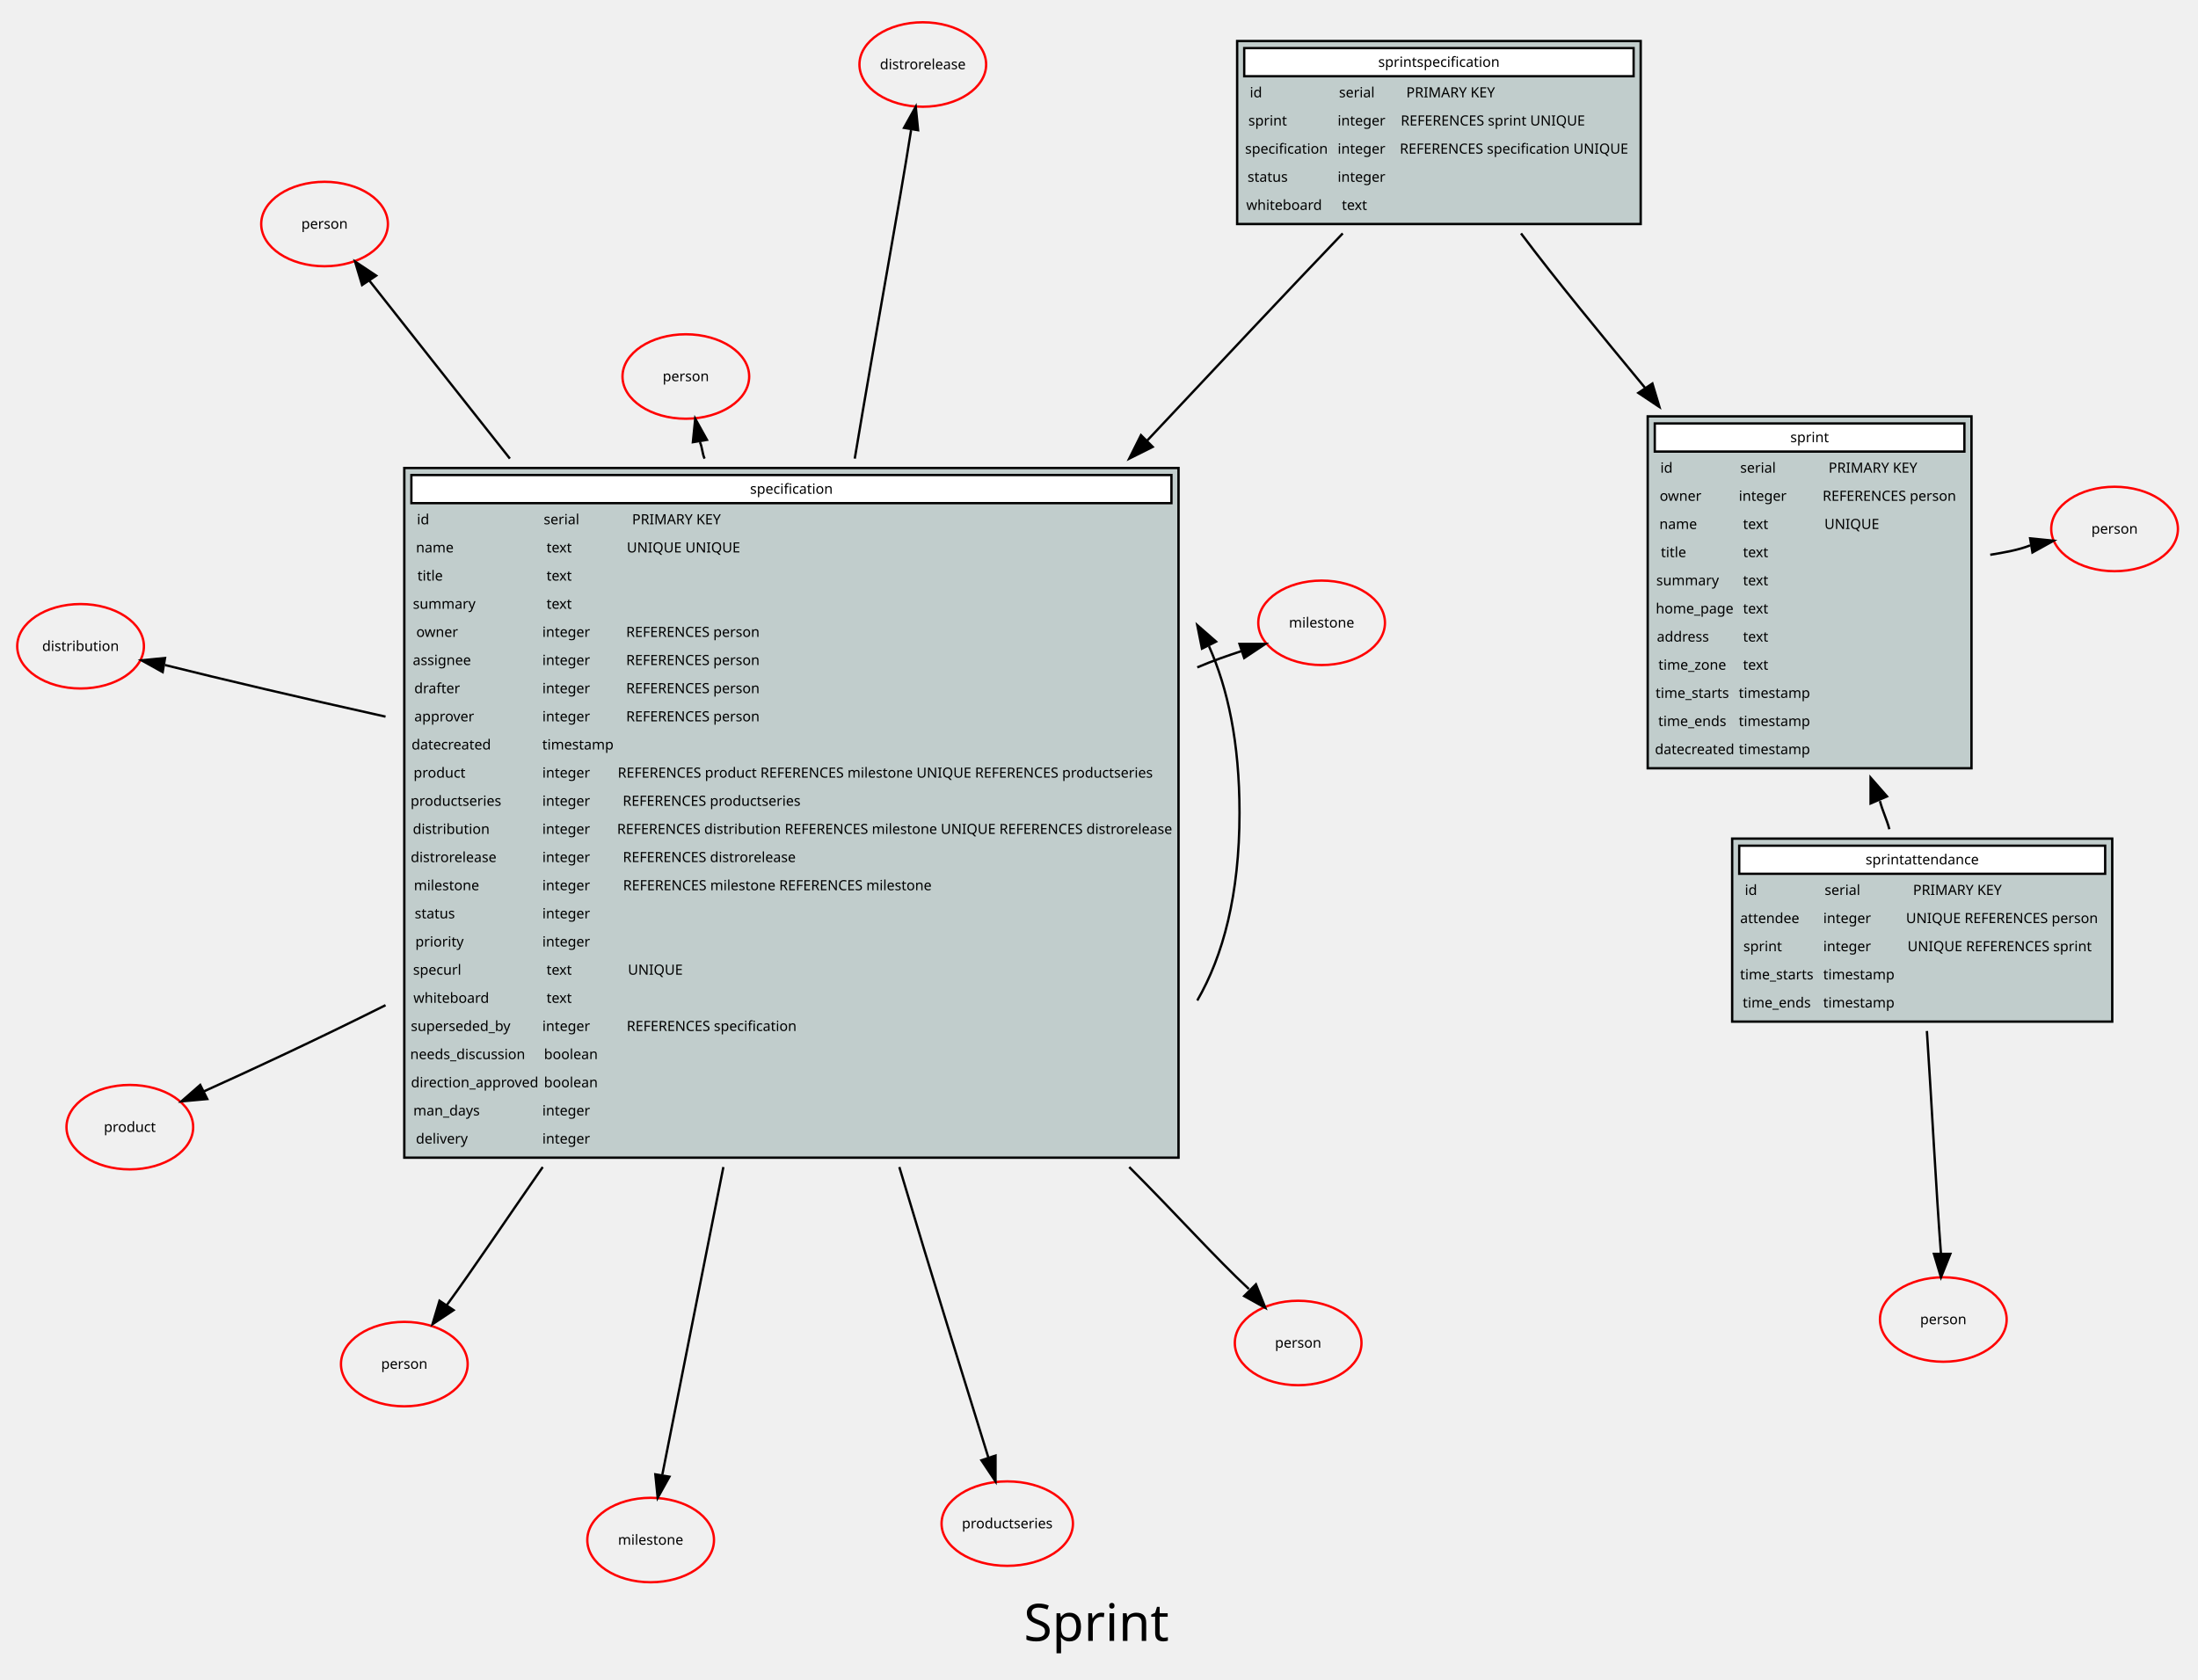
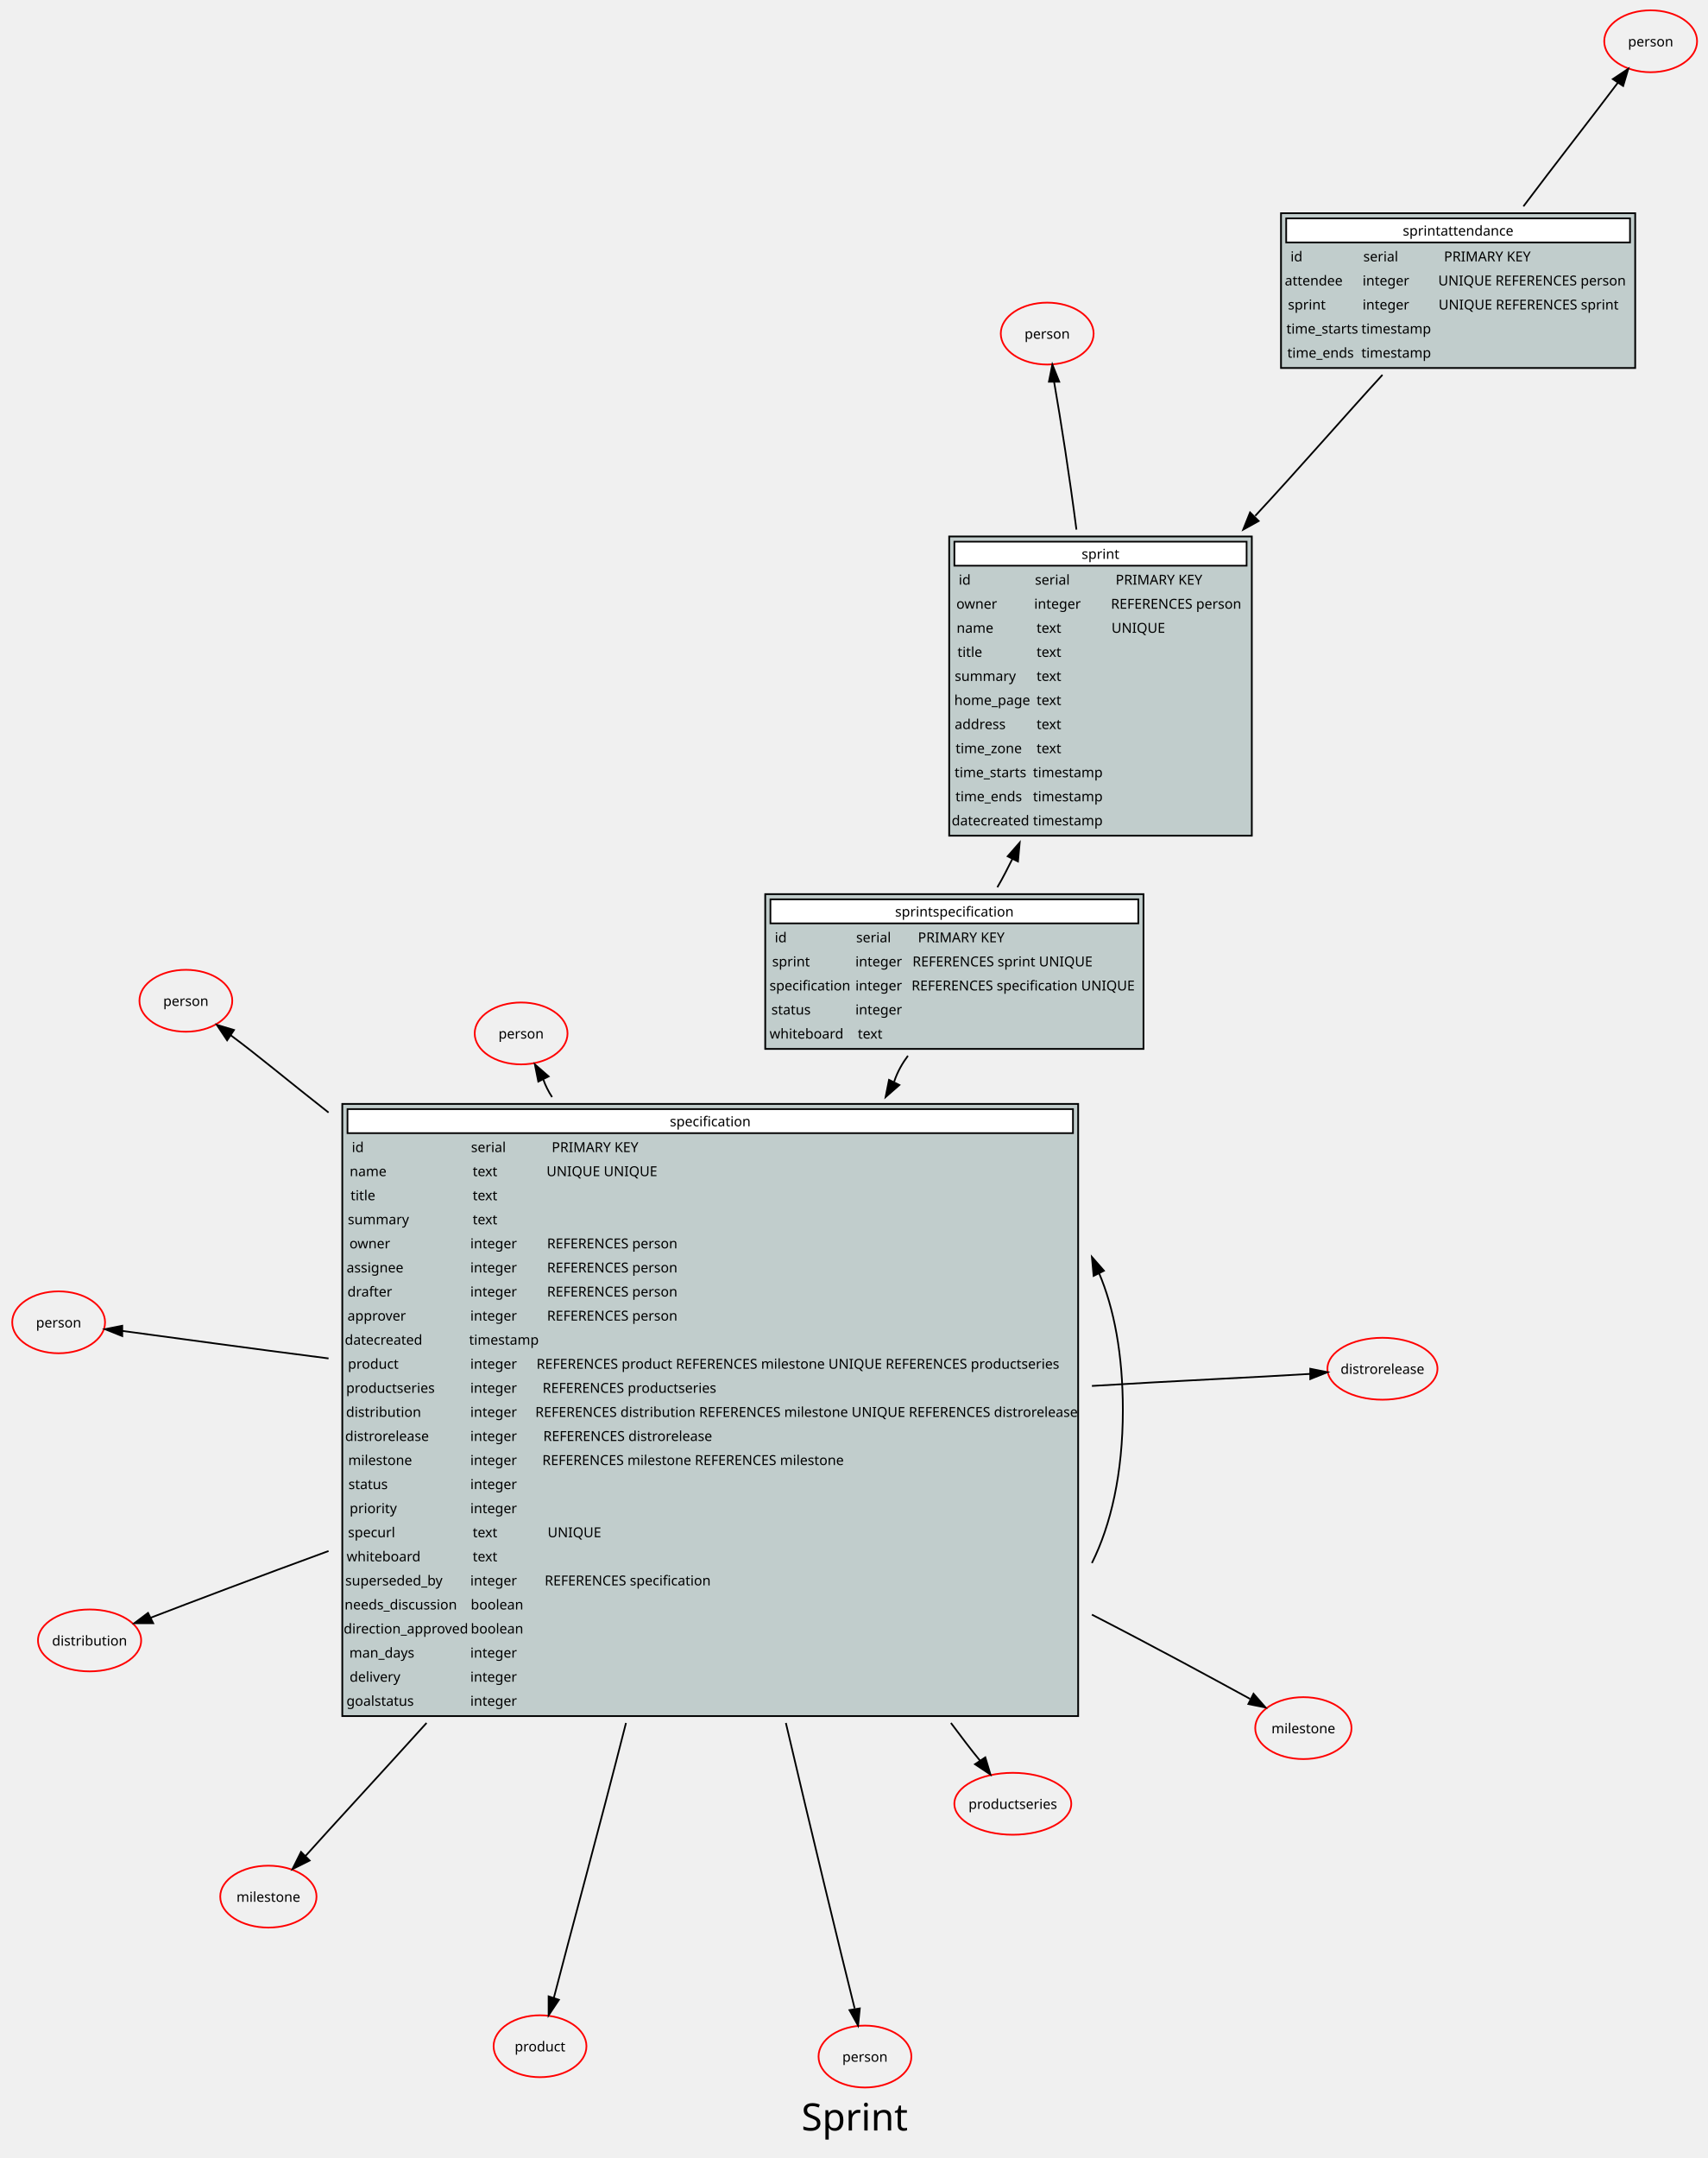
- <svg xmlns="http://www.w3.org/2000/svg" width="700px" height="535px" viewBox="-1 -1 699 534">
-   <g id="graph0" class="graph" transform="scale(0.746077)" style="font-family:Times-Roman;font-size:14.00;">
-     <text text-anchor="middle" style="font-size:22.00;" x="466" y="698">Sprint</text>
+ <svg xmlns="http://www.w3.org/2000/svg" width="994px" height="1256px" viewBox="-1 -1 993 1255">
+   <g id="graph0" class="graph" style="font-family:Times-Roman;font-size:14.00;">
+     <text text-anchor="middle" style="font-size:22.00;" x="496" y="1238">Sprint</text>
    <g id="node1" class="node">
-       <polygon style="fill:#c1cdcc;stroke:#c1cdcc;" points="171,492 171,198 501,198 501,492 171,492" />
-       <polygon style="fill:white;stroke:white;" points="174,213 174,201 498,201 498,213 174,213" />
-       <text text-anchor="middle" style="font-size:6.00;" x="336" y="209">specification</text>
-       <polygon style="fill:none;stroke:black;" points="174,213 174,201 498,201 498,213 174,213" />
-       <text text-anchor="middle" style="font-size:6.00;" x="179" y="222">id</text>
-       <text text-anchor="middle" style="font-size:6.00;" x="238" y="222">serial</text>
-       <text text-anchor="middle" style="font-size:6.00;" x="287" y="222"> PRIMARY KEY </text>
-       <text text-anchor="middle" style="font-size:6.00;" x="184" y="234">name</text>
-       <text text-anchor="middle" style="font-size:6.00;" x="237" y="234">text</text>
-       <text text-anchor="middle" style="font-size:6.00;" x="290" y="234"> UNIQUE UNIQUE </text>
-       <text text-anchor="middle" style="font-size:6.00;" x="182" y="246">title</text>
-       <text text-anchor="middle" style="font-size:6.00;" x="237" y="246">text</text>
-       <text text-anchor="middle" style="font-size:6.00;" x="188" y="258">summary</text>
-       <text text-anchor="middle" style="font-size:6.00;" x="237" y="258">text</text>
-       <text text-anchor="middle" style="font-size:6.00;" x="185" y="270">owner</text>
-       <text text-anchor="middle" style="font-size:6.00;" x="240" y="270">integer</text>
-       <text text-anchor="middle" style="font-size:6.00;" x="294" y="270"> REFERENCES person </text>
-       <text text-anchor="middle" style="font-size:6.00;" x="187" y="282">assignee</text>
-       <text text-anchor="middle" style="font-size:6.00;" x="240" y="282">integer</text>
-       <text text-anchor="middle" style="font-size:6.00;" x="294" y="282"> REFERENCES person </text>
-       <text text-anchor="middle" style="font-size:6.00;" x="185" y="294">drafter</text>
-       <text text-anchor="middle" style="font-size:6.00;" x="240" y="294">integer</text>
-       <text text-anchor="middle" style="font-size:6.00;" x="294" y="294"> REFERENCES person </text>
-       <text text-anchor="middle" style="font-size:6.00;" x="188" y="306">approver</text>
-       <text text-anchor="middle" style="font-size:6.00;" x="240" y="306">integer</text>
-       <text text-anchor="middle" style="font-size:6.00;" x="294" y="306"> REFERENCES person </text>
-       <text text-anchor="middle" style="font-size:6.00;" x="191" y="318">datecreated</text>
-       <text text-anchor="middle" style="font-size:6.00;" x="245" y="318">timestamp</text>
-       <text text-anchor="middle" style="font-size:6.00;" x="186" y="330">product</text>
-       <text text-anchor="middle" style="font-size:6.00;" x="240" y="330">integer</text>
-       <text text-anchor="middle" style="font-size:6.00;" x="376" y="330"> REFERENCES product REFERENCES milestone UNIQUE REFERENCES productseries </text>
-       <text text-anchor="middle" style="font-size:6.00;" x="193" y="342">productseries</text>
-       <text text-anchor="middle" style="font-size:6.00;" x="240" y="342">integer</text>
-       <text text-anchor="middle" style="font-size:6.00;" x="302" y="342"> REFERENCES productseries </text>
-       <text text-anchor="middle" style="font-size:6.00;" x="191" y="354">distribution</text>
-       <text text-anchor="middle" style="font-size:6.00;" x="240" y="354">integer</text>
-       <text text-anchor="middle" style="font-size:6.00;" x="380" y="354"> REFERENCES distribution REFERENCES milestone UNIQUE REFERENCES distrorelease </text>
-       <text text-anchor="middle" style="font-size:6.00;" x="192" y="366">distrorelease</text>
-       <text text-anchor="middle" style="font-size:6.00;" x="240" y="366">integer</text>
-       <text text-anchor="middle" style="font-size:6.00;" x="301" y="366"> REFERENCES distrorelease </text>
-       <text text-anchor="middle" style="font-size:6.00;" x="189" y="378">milestone</text>
-       <text text-anchor="middle" style="font-size:6.00;" x="240" y="378">integer</text>
-       <text text-anchor="middle" style="font-size:6.00;" x="330" y="378"> REFERENCES milestone REFERENCES milestone </text>
-       <text text-anchor="middle" style="font-size:6.00;" x="184" y="390">status</text>
-       <text text-anchor="middle" style="font-size:6.00;" x="240" y="390">integer</text>
-       <text text-anchor="middle" style="font-size:6.00;" x="186" y="402">priority</text>
-       <text text-anchor="middle" style="font-size:6.00;" x="240" y="402">integer</text>
-       <text text-anchor="middle" style="font-size:6.00;" x="185" y="414">specurl</text>
-       <text text-anchor="middle" style="font-size:6.00;" x="237" y="414">text</text>
-       <text text-anchor="middle" style="font-size:6.00;" x="278" y="414"> UNIQUE </text>
-       <text text-anchor="middle" style="font-size:6.00;" x="191" y="426">whiteboard</text>
-       <text text-anchor="middle" style="font-size:6.00;" x="237" y="426">text</text>
-       <text text-anchor="middle" style="font-size:6.00;" x="195" y="438">superseded_by</text>
-       <text text-anchor="middle" style="font-size:6.00;" x="240" y="438">integer</text>
-       <text text-anchor="middle" style="font-size:6.00;" x="302" y="438"> REFERENCES specification </text>
-       <text text-anchor="middle" style="font-size:6.00;" x="198" y="450">needs_discussion</text>
-       <text text-anchor="middle" style="font-size:6.00;" x="242" y="450">boolean</text>
-       <text text-anchor="middle" style="font-size:6.00;" x="201" y="462">direction_approved</text>
-       <text text-anchor="middle" style="font-size:6.00;" x="242" y="462">boolean</text>
-       <text text-anchor="middle" style="font-size:6.00;" x="189" y="474">man_days</text>
-       <text text-anchor="middle" style="font-size:6.00;" x="240" y="474">integer</text>
-       <text text-anchor="middle" style="font-size:6.00;" x="187" y="486">delivery</text>
-       <text text-anchor="middle" style="font-size:6.00;" x="240" y="486">integer</text>
-       <polygon style="fill:none;stroke:black;" points="171,492 171,198 501,198 501,492 171,492" />
+       <polygon style="fill:#c1cdcc;stroke:#c1cdcc;" points="198,997 198,641 626,641 626,997 198,997" />
+       <polygon style="fill:white;stroke:white;" points="201,658 201,644 623,644 623,658 201,658" />
+       <text text-anchor="middle" style="font-size:8.00;" x="412" y="654">specification</text>
+       <polygon style="fill:none;stroke:black;" points="201,658 201,644 623,644 623,658 201,658" />
+       <text text-anchor="middle" style="font-size:8.00;" x="207" y="669">id</text>
+       <text text-anchor="middle" style="font-size:8.00;" x="283" y="669">serial</text>
+       <text text-anchor="middle" style="font-size:8.00;" x="345" y="669"> PRIMARY KEY </text>
+       <text text-anchor="middle" style="font-size:8.00;" x="213" y="683">name</text>
+       <text text-anchor="middle" style="font-size:8.00;" x="281" y="683">text</text>
+       <text text-anchor="middle" style="font-size:8.00;" x="349" y="683"> UNIQUE UNIQUE </text>
+       <text text-anchor="middle" style="font-size:8.00;" x="210" y="697">title</text>
+       <text text-anchor="middle" style="font-size:8.00;" x="281" y="697">text</text>
+       <text text-anchor="middle" style="font-size:8.00;" x="219" y="711">summary</text>
+       <text text-anchor="middle" style="font-size:8.00;" x="281" y="711">text</text>
+       <text text-anchor="middle" style="font-size:8.00;" x="214" y="725">owner</text>
+       <text text-anchor="middle" style="font-size:8.00;" x="286" y="725">integer</text>
+       <text text-anchor="middle" style="font-size:8.00;" x="355" y="725"> REFERENCES person </text>
+       <text text-anchor="middle" style="font-size:8.00;" x="217" y="739">assignee</text>
+       <text text-anchor="middle" style="font-size:8.00;" x="286" y="739">integer</text>
+       <text text-anchor="middle" style="font-size:8.00;" x="355" y="739"> REFERENCES person </text>
+       <text text-anchor="middle" style="font-size:8.00;" x="214" y="753">drafter</text>
+       <text text-anchor="middle" style="font-size:8.00;" x="286" y="753">integer</text>
+       <text text-anchor="middle" style="font-size:8.00;" x="355" y="753"> REFERENCES person </text>
+       <text text-anchor="middle" style="font-size:8.00;" x="218" y="767">approver</text>
+       <text text-anchor="middle" style="font-size:8.00;" x="286" y="767">integer</text>
+       <text text-anchor="middle" style="font-size:8.00;" x="355" y="767"> REFERENCES person </text>
+       <text text-anchor="middle" style="font-size:8.00;" x="222" y="781">datecreated</text>
+       <text text-anchor="middle" style="font-size:8.00;" x="292" y="781">timestamp</text>
+       <text text-anchor="middle" style="font-size:8.00;" x="216" y="795">product</text>
+       <text text-anchor="middle" style="font-size:8.00;" x="286" y="795">integer</text>
+       <text text-anchor="middle" style="font-size:8.00;" x="463" y="795"> REFERENCES product REFERENCES milestone UNIQUE REFERENCES productseries </text>
+       <text text-anchor="middle" style="font-size:8.00;" x="226" y="809">productseries</text>
+       <text text-anchor="middle" style="font-size:8.00;" x="286" y="809">integer</text>
+       <text text-anchor="middle" style="font-size:8.00;" x="365" y="809"> REFERENCES productseries </text>
+       <text text-anchor="middle" style="font-size:8.00;" x="222" y="823">distribution</text>
+       <text text-anchor="middle" style="font-size:8.00;" x="286" y="823">integer</text>
+       <text text-anchor="middle" style="font-size:8.00;" x="468" y="823"> REFERENCES distribution REFERENCES milestone UNIQUE REFERENCES distrorelease </text>
+       <text text-anchor="middle" style="font-size:8.00;" x="224" y="837">distrorelease</text>
+       <text text-anchor="middle" style="font-size:8.00;" x="286" y="837">integer</text>
+       <text text-anchor="middle" style="font-size:8.00;" x="364" y="837"> REFERENCES distrorelease </text>
+       <text text-anchor="middle" style="font-size:8.00;" x="220" y="851">milestone</text>
+       <text text-anchor="middle" style="font-size:8.00;" x="286" y="851">integer</text>
+       <text text-anchor="middle" style="font-size:8.00;" x="402" y="851"> REFERENCES milestone REFERENCES milestone </text>
+       <text text-anchor="middle" style="font-size:8.00;" x="213" y="865">status</text>
+       <text text-anchor="middle" style="font-size:8.00;" x="286" y="865">integer</text>
+       <text text-anchor="middle" style="font-size:8.00;" x="216" y="879">priority</text>
+       <text text-anchor="middle" style="font-size:8.00;" x="286" y="879">integer</text>
+       <text text-anchor="middle" style="font-size:8.00;" x="215" y="893">specurl</text>
+       <text text-anchor="middle" style="font-size:8.00;" x="281" y="893">text</text>
+       <text text-anchor="middle" style="font-size:8.00;" x="333" y="893"> UNIQUE </text>
+       <text text-anchor="middle" style="font-size:8.00;" x="222" y="907">whiteboard</text>
+       <text text-anchor="middle" style="font-size:8.00;" x="281" y="907">text</text>
+       <text text-anchor="middle" style="font-size:8.00;" x="228" y="921">superseded_by</text>
+       <text text-anchor="middle" style="font-size:8.00;" x="286" y="921">integer</text>
+       <text text-anchor="middle" style="font-size:8.00;" x="364" y="921"> REFERENCES specification </text>
+       <text text-anchor="middle" style="font-size:8.00;" x="232" y="935">needs_discussion</text>
+       <text text-anchor="middle" style="font-size:8.00;" x="288" y="935">boolean</text>
+       <text text-anchor="middle" style="font-size:8.00;" x="235" y="949">direction_approved</text>
+       <text text-anchor="middle" style="font-size:8.00;" x="288" y="949">boolean</text>
+       <text text-anchor="middle" style="font-size:8.00;" x="221" y="963">man_days</text>
+       <text text-anchor="middle" style="font-size:8.00;" x="286" y="963">integer</text>
+       <text text-anchor="middle" style="font-size:8.00;" x="217" y="977">delivery</text>
+       <text text-anchor="middle" style="font-size:8.00;" x="286" y="977">integer</text>
+       <text text-anchor="middle" style="font-size:8.00;" x="220" y="991">goalstatus</text>
+       <text text-anchor="middle" style="font-size:8.00;" x="286" y="991">integer</text>
+       <polygon style="fill:none;stroke:black;" points="198,997 198,641 626,641 626,997 198,997" />
    </g>
    <g id="edge22" class="edge">
-       <path style="fill:none;stroke:black;" d="M509,425C520,406 527,380 527,345 527,315 522,292 514,274" />
-       <polygon style="fill:black;stroke:black;" points="511,275 509,265 517,272 511,275" />
+       <path style="fill:none;stroke:black;" d="M634,908C645,886 652,856 652,819 652,787 647,760 638,739" />
+       <polygon style="fill:black;stroke:black;" points="635,741 634,730 641,738 635,741" />
    </g>
    <g id="node5" class="node">
-       <ellipse cx="291" cy="159" rx="27" ry="18" style="fill:none;stroke:red;" />
-       <text text-anchor="middle" style="font-size:6.00;" x="291" y="161">person</text>
+       <ellipse cx="302" cy="600" rx="27" ry="18" style="fill:none;stroke:red;" />
+       <text text-anchor="middle" style="font-size:8.00;" x="302" y="603">person</text>
    </g>
    <g id="edge2" class="edge">
-       <path style="fill:none;stroke:black;" d="M299,194C298,192 298,189 297,187" />
-       <polygon style="fill:black;stroke:black;" points="294,187 295,177 300,186 294,187" />
+       <path style="fill:none;stroke:black;" d="M320,637C318,634 316,630 315,627" />
+       <polygon style="fill:black;stroke:black;" points="312,628 310,618 318,625 312,628" />
    </g>
    <g id="node7" class="node">
-       <ellipse cx="137" cy="94" rx="27" ry="18" style="fill:none;stroke:red;" />
-       <text text-anchor="middle" style="font-size:6.00;" x="137" y="96">person</text>
+       <ellipse cx="107" cy="581" rx="27" ry="18" style="fill:none;stroke:red;" />
+       <text text-anchor="middle" style="font-size:8.00;" x="107" y="584">person</text>
    </g>
    <g id="edge4" class="edge">
-       <path style="fill:none;stroke:black;" d="M216,194C193,165 171,137 156,118" />
-       <polygon style="fill:black;stroke:black;" points="153,120 150,110 159,116 153,120" />
+       <path style="fill:none;stroke:black;" d="M190,646C167,628 148,612 133,601" />
+       <polygon style="fill:black;stroke:black;" points="131,604 125,595 135,598 131,604" />
    </g>
    <g id="node9" class="node">
-       <ellipse cx="171" cy="580" rx="27" ry="18" style="fill:none;stroke:red;" />
-       <text text-anchor="middle" style="font-size:6.00;" x="171" y="582">person</text>
+       <ellipse cx="33" cy="768" rx="27" ry="18" style="fill:none;stroke:red;" />
+       <text text-anchor="middle" style="font-size:8.00;" x="33" y="771">person</text>
    </g>
    <g id="edge6" class="edge">
-       <path style="fill:none;stroke:black;" d="M230,496C214,519 200,540 189,555" />
-       <polygon style="fill:black;stroke:black;" points="192,557 183,563 186,553 192,557" />
+       <path style="fill:none;stroke:black;" d="M190,789C143,783 100,777 70,773" />
+       <polygon style="fill:black;stroke:black;" points="70,776 60,772 70,770 70,776" />
    </g>
    <g id="node11" class="node">
-       <ellipse cx="552" cy="571" rx="27" ry="18" style="fill:none;stroke:red;" />
-       <text text-anchor="middle" style="font-size:6.00;" x="552" y="573">person</text>
+       <ellipse cx="502" cy="1195" rx="27" ry="18" style="fill:none;stroke:red;" />
+       <text text-anchor="middle" style="font-size:8.00;" x="502" y="1198">person</text>
    </g>
    <g id="edge8" class="edge">
-       <path style="fill:none;stroke:black;" d="M480,496C500,516 517,535 531,548" />
-       <polygon style="fill:black;stroke:black;" points="534,546 538,556 529,551 534,546" />
+       <path style="fill:none;stroke:black;" d="M456,1001C471,1065 487,1131 496,1167" />
+       <polygon style="fill:black;stroke:black;" points="499,1167 498,1177 493,1168 499,1167" />
    </g>
    <g id="node13" class="node">
-       <ellipse cx="54" cy="479" rx="27" ry="18" style="fill:none;stroke:red;" />
-       <text text-anchor="middle" style="font-size:6.00;" x="54" y="481">product</text>
+       <ellipse cx="313" cy="1189" rx="27" ry="18" style="fill:none;stroke:red;" />
+       <text text-anchor="middle" style="font-size:8.00;" x="313" y="1192">product</text>
    </g>
    <g id="edge10" class="edge">
-       <path style="fill:none;stroke:black;" d="M163,427C133,442 105,455 85,464" />
-       <polygon style="fill:black;stroke:black;" points="87,467 76,468 84,461 87,467" />
+       <path style="fill:none;stroke:black;" d="M363,1001C347,1064 330,1126 321,1161" />
+       <polygon style="fill:black;stroke:black;" points="324,1162 318,1171 318,1160 324,1162" />
    </g>
    <g id="node15" class="node">
-       <ellipse cx="276" cy="655" rx="27" ry="18" style="fill:none;stroke:red;" />
-       <text text-anchor="middle" style="font-size:6.00;" x="276" y="657">milestone</text>
+       <ellipse cx="155" cy="1102" rx="28" ry="18" style="fill:none;stroke:red;" />
+       <text text-anchor="middle" style="font-size:8.00;" x="155" y="1105">milestone</text>
    </g>
    <g id="edge12" class="edge">
-       <path style="fill:none;stroke:black;" d="M307,496C297,546 287,597 281,627" />
-       <polygon style="fill:black;stroke:black;" points="284,628 279,637 278,627 284,628" />
+       <path style="fill:none;stroke:black;" d="M247,1001C219,1032 193,1060 176,1079" />
+       <polygon style="fill:black;stroke:black;" points="179,1081 169,1086 174,1076 179,1081" />
    </g>
    <g id="node17" class="node">
-       <ellipse cx="428" cy="648" rx="28" ry="18" style="fill:none;stroke:red;" />
-       <text text-anchor="middle" style="font-size:6.00;" x="428" y="650">productseries</text>
+       <ellipse cx="588" cy="1048" rx="34" ry="18" style="fill:none;stroke:red;" />
+       <text text-anchor="middle" style="font-size:8.00;" x="588" y="1051">productseries</text>
    </g>
    <g id="edge14" class="edge">
-       <path style="fill:none;stroke:black;" d="M382,496C396,543 411,591 420,620" />
-       <polygon style="fill:black;stroke:black;" points="423,619 423,630 417,621 423,619" />
+       <path style="fill:none;stroke:black;" d="M552,1001C558,1009 564,1017 569,1023" />
+       <polygon style="fill:black;stroke:black;" points="572,1021 575,1031 566,1025 572,1021" />
    </g>
    <g id="node19" class="node">
-       <ellipse cx="33" cy="274" rx="27" ry="18" style="fill:none;stroke:red;" />
-       <text text-anchor="middle" style="font-size:6.00;" x="33" y="276">distribution</text>
+       <ellipse cx="51" cy="953" rx="30" ry="18" style="fill:none;stroke:red;" />
+       <text text-anchor="middle" style="font-size:8.00;" x="51" y="956">distribution</text>
    </g>
    <g id="edge16" class="edge">
-       <path style="fill:none;stroke:black;" d="M163,304C127,296 93,288 69,282" />
-       <polygon style="fill:black;stroke:black;" points="68,285 59,280 69,279 68,285" />
+       <path style="fill:none;stroke:black;" d="M190,901C149,916 112,930 86,940" />
+       <polygon style="fill:black;stroke:black;" points="88,943 77,943 85,937 88,943" />
    </g>
    <g id="node21" class="node">
-       <ellipse cx="562" cy="264" rx="27" ry="18" style="fill:none;stroke:red;" />
-       <text text-anchor="middle" style="font-size:6.00;" x="562" y="266">milestone</text>
+       <ellipse cx="757" cy="1004" rx="28" ry="18" style="fill:none;stroke:red;" />
+       <text text-anchor="middle" style="font-size:8.00;" x="757" y="1007">milestone</text>
    </g>
    <g id="edge18" class="edge">
-       <path style="fill:none;stroke:black;" d="M509,283C516,280 522,278 528,276" />
-       <polygon style="fill:black;stroke:black;" points="527,273 538,273 529,279 527,273" />
+       <path style="fill:none;stroke:black;" d="M634,938C671,957 704,975 726,987" />
+       <polygon style="fill:black;stroke:black;" points="728,984 735,992 725,990 728,984" />
    </g>
    <g id="node23" class="node">
-       <ellipse cx="392" cy="26" rx="27" ry="18" style="fill:none;stroke:red;" />
-       <text text-anchor="middle" style="font-size:6.00;" x="392" y="28">distrorelease</text>
+       <ellipse cx="803" cy="795" rx="32" ry="18" style="fill:none;stroke:red;" />
+       <text text-anchor="middle" style="font-size:8.00;" x="803" y="798">distrorelease</text>
    </g>
    <g id="edge20" class="edge">
-       <path style="fill:none;stroke:black;" d="M363,194C372,140 382,86 387,54" />
-       <polygon style="fill:black;stroke:black;" points="384,53 389,44 390,54 384,53" />
+       <path style="fill:none;stroke:black;" d="M634,805C683,802 729,800 761,798" />
+       <polygon style="fill:black;stroke:black;" points="761,795 771,797 761,801 761,795" />
    </g>
    <g id="node2" class="node">
-       <polygon style="fill:#c1cdcc;stroke:#c1cdcc;" points="701,326 701,176 839,176 839,326 701,326" />
-       <polygon style="fill:white;stroke:white;" points="704,191 704,179 836,179 836,191 704,191" />
-       <text text-anchor="middle" style="font-size:6.00;" x="770" y="187">sprint</text>
-       <polygon style="fill:none;stroke:black;" points="704,191 704,179 836,179 836,191 704,191" />
-       <text text-anchor="middle" style="font-size:6.00;" x="709" y="200">id</text>
-       <text text-anchor="middle" style="font-size:6.00;" x="748" y="200">serial</text>
-       <text text-anchor="middle" style="font-size:6.00;" x="797" y="200"> PRIMARY KEY </text>
-       <text text-anchor="middle" style="font-size:6.00;" x="715" y="212">owner</text>
-       <text text-anchor="middle" style="font-size:6.00;" x="750" y="212">integer</text>
-       <text text-anchor="middle" style="font-size:6.00;" x="804" y="212"> REFERENCES person </text>
-       <text text-anchor="middle" style="font-size:6.00;" x="714" y="224">name</text>
-       <text text-anchor="middle" style="font-size:6.00;" x="747" y="224">text</text>
-       <text text-anchor="middle" style="font-size:6.00;" x="788" y="224"> UNIQUE </text>
-       <text text-anchor="middle" style="font-size:6.00;" x="712" y="236">title</text>
-       <text text-anchor="middle" style="font-size:6.00;" x="747" y="236">text</text>
-       <text text-anchor="middle" style="font-size:6.00;" x="718" y="248">summary</text>
-       <text text-anchor="middle" style="font-size:6.00;" x="747" y="248">text</text>
-       <text text-anchor="middle" style="font-size:6.00;" x="721" y="260">home_page</text>
-       <text text-anchor="middle" style="font-size:6.00;" x="747" y="260">text</text>
-       <text text-anchor="middle" style="font-size:6.00;" x="716" y="272">address</text>
-       <text text-anchor="middle" style="font-size:6.00;" x="747" y="272">text</text>
-       <text text-anchor="middle" style="font-size:6.00;" x="720" y="284">time_zone</text>
-       <text text-anchor="middle" style="font-size:6.00;" x="747" y="284">text</text>
-       <text text-anchor="middle" style="font-size:6.00;" x="720" y="296">time_starts</text>
-       <text text-anchor="middle" style="font-size:6.00;" x="755" y="296">timestamp</text>
-       <text text-anchor="middle" style="font-size:6.00;" x="720" y="308">time_ends</text>
-       <text text-anchor="middle" style="font-size:6.00;" x="755" y="308">timestamp</text>
-       <text text-anchor="middle" style="font-size:6.00;" x="721" y="320">datecreated</text>
-       <text text-anchor="middle" style="font-size:6.00;" x="755" y="320">timestamp</text>
-       <polygon style="fill:none;stroke:black;" points="701,326 701,176 839,176 839,326 701,326" />
+       <polygon style="fill:#c1cdcc;stroke:#c1cdcc;" points="551,485 551,311 727,311 727,485 551,485" />
+       <polygon style="fill:white;stroke:white;" points="554,328 554,314 724,314 724,328 554,328" />
+       <text text-anchor="middle" style="font-size:8.00;" x="639" y="324">sprint</text>
+       <polygon style="fill:none;stroke:black;" points="554,328 554,314 724,314 724,328 554,328" />
+       <text text-anchor="middle" style="font-size:8.00;" x="560" y="339">id</text>
+       <text text-anchor="middle" style="font-size:8.00;" x="611" y="339">serial</text>
+       <text text-anchor="middle" style="font-size:8.00;" x="673" y="339"> PRIMARY KEY </text>
+       <text text-anchor="middle" style="font-size:8.00;" x="567" y="353">owner</text>
+       <text text-anchor="middle" style="font-size:8.00;" x="614" y="353">integer</text>
+       <text text-anchor="middle" style="font-size:8.00;" x="683" y="353"> REFERENCES person </text>
+       <text text-anchor="middle" style="font-size:8.00;" x="566" y="367">name</text>
+       <text text-anchor="middle" style="font-size:8.00;" x="609" y="367">text</text>
+       <text text-anchor="middle" style="font-size:8.00;" x="661" y="367"> UNIQUE </text>
+       <text text-anchor="middle" style="font-size:8.00;" x="563" y="381">title</text>
+       <text text-anchor="middle" style="font-size:8.00;" x="609" y="381">text</text>
+       <text text-anchor="middle" style="font-size:8.00;" x="572" y="395">summary</text>
+       <text text-anchor="middle" style="font-size:8.00;" x="609" y="395">text</text>
+       <text text-anchor="middle" style="font-size:8.00;" x="576" y="409">home_page</text>
+       <text text-anchor="middle" style="font-size:8.00;" x="609" y="409">text</text>
+       <text text-anchor="middle" style="font-size:8.00;" x="569" y="423">address</text>
+       <text text-anchor="middle" style="font-size:8.00;" x="609" y="423">text</text>
+       <text text-anchor="middle" style="font-size:8.00;" x="574" y="437">time_zone</text>
+       <text text-anchor="middle" style="font-size:8.00;" x="609" y="437">text</text>
+       <text text-anchor="middle" style="font-size:8.00;" x="575" y="451">time_starts</text>
+       <text text-anchor="middle" style="font-size:8.00;" x="620" y="451">timestamp</text>
+       <text text-anchor="middle" style="font-size:8.00;" x="574" y="465">time_ends</text>
+       <text text-anchor="middle" style="font-size:8.00;" x="620" y="465">timestamp</text>
+       <text text-anchor="middle" style="font-size:8.00;" x="575" y="479">datecreated</text>
+       <text text-anchor="middle" style="font-size:8.00;" x="620" y="479">timestamp</text>
+       <polygon style="fill:none;stroke:black;" points="551,485 551,311 727,311 727,485 551,485" />
    </g>
    <g id="node26" class="node">
-       <ellipse cx="900" cy="224" rx="27" ry="18" style="fill:none;stroke:red;" />
-       <text text-anchor="middle" style="font-size:6.00;" x="900" y="226">person</text>
+       <ellipse cx="608" cy="193" rx="27" ry="18" style="fill:none;stroke:red;" />
+       <text text-anchor="middle" style="font-size:8.00;" x="608" y="196">person</text>
    </g>
    <g id="edge24" class="edge">
-       <path style="fill:none;stroke:black;" d="M847,235C853,234 859,233 864,231" />
-       <polygon style="fill:black;stroke:black;" points="864,228 874,229 865,234 864,228" />
+       <path style="fill:none;stroke:black;" d="M625,307C621,276 616,244 612,221" />
+       <polygon style="fill:black;stroke:black;" points="609,221 611,211 615,221 609,221" />
    </g>
    <g id="node3" class="node">
-       <polygon style="fill:#c1cdcc;stroke:#c1cdcc;" points="737,434 737,356 899,356 899,434 737,434" />
-       <polygon style="fill:white;stroke:white;" points="740,371 740,359 896,359 896,371 740,371" />
-       <text text-anchor="middle" style="font-size:6.00;" x="818" y="367">sprintattendance</text>
-       <polygon style="fill:none;stroke:black;" points="740,371 740,359 896,359 896,371 740,371" />
-       <text text-anchor="middle" style="font-size:6.00;" x="745" y="380">id</text>
-       <text text-anchor="middle" style="font-size:6.00;" x="784" y="380">serial</text>
-       <text text-anchor="middle" style="font-size:6.00;" x="833" y="380"> PRIMARY KEY </text>
-       <text text-anchor="middle" style="font-size:6.00;" x="753" y="392">attendee</text>
-       <text text-anchor="middle" style="font-size:6.00;" x="786" y="392">integer</text>
-       <text text-anchor="middle" style="font-size:6.00;" x="852" y="392"> UNIQUE REFERENCES person </text>
-       <text text-anchor="middle" style="font-size:6.00;" x="750" y="404">sprint</text>
-       <text text-anchor="middle" style="font-size:6.00;" x="786" y="404">integer</text>
-       <text text-anchor="middle" style="font-size:6.00;" x="851" y="404"> UNIQUE REFERENCES sprint </text>
-       <text text-anchor="middle" style="font-size:6.00;" x="756" y="416">time_starts</text>
-       <text text-anchor="middle" style="font-size:6.00;" x="791" y="416">timestamp</text>
-       <text text-anchor="middle" style="font-size:6.00;" x="756" y="428">time_ends</text>
-       <text text-anchor="middle" style="font-size:6.00;" x="791" y="428">timestamp</text>
-       <polygon style="fill:none;stroke:black;" points="737,434 737,356 899,356 899,434 737,434" />
+       <polygon style="fill:#c1cdcc;stroke:#c1cdcc;" points="744,213 744,123 950,123 950,213 744,213" />
+       <polygon style="fill:white;stroke:white;" points="747,140 747,126 947,126 947,140 747,140" />
+       <text text-anchor="middle" style="font-size:8.00;" x="847" y="136">sprintattendance</text>
+       <polygon style="fill:none;stroke:black;" points="747,140 747,126 947,126 947,140 747,140" />
+       <text text-anchor="middle" style="font-size:8.00;" x="753" y="151">id</text>
+       <text text-anchor="middle" style="font-size:8.00;" x="802" y="151">serial</text>
+       <text text-anchor="middle" style="font-size:8.00;" x="864" y="151"> PRIMARY KEY </text>
+       <text text-anchor="middle" style="font-size:8.00;" x="763" y="165">attendee</text>
+       <text text-anchor="middle" style="font-size:8.00;" x="805" y="165">integer</text>
+       <text text-anchor="middle" style="font-size:8.00;" x="890" y="165"> UNIQUE REFERENCES person </text>
+       <text text-anchor="middle" style="font-size:8.00;" x="759" y="179">sprint</text>
+       <text text-anchor="middle" style="font-size:8.00;" x="805" y="179">integer</text>
+       <text text-anchor="middle" style="font-size:8.00;" x="888" y="179"> UNIQUE REFERENCES sprint </text>
+       <text text-anchor="middle" style="font-size:8.00;" x="768" y="193">time_starts</text>
+       <text text-anchor="middle" style="font-size:8.00;" x="811" y="193">timestamp</text>
+       <text text-anchor="middle" style="font-size:8.00;" x="767" y="207">time_ends</text>
+       <text text-anchor="middle" style="font-size:8.00;" x="811" y="207">timestamp</text>
+       <polygon style="fill:none;stroke:black;" points="744,213 744,123 950,123 950,213 744,213" />
    </g>
    <g id="edge28" class="edge">
-       <path style="fill:none;stroke:black;" d="M804,352C803,348 801,344 800,340" />
-       <polygon style="fill:black;stroke:black;" points="796,341 796,330 803,338 796,341" />
+       <path style="fill:none;stroke:black;" d="M803,217C781,241 755,271 729,299" />
+       <polygon style="fill:black;stroke:black;" points="731,302 722,307 726,297 731,302" />
    </g>
    <g id="node28" class="node">
-       <ellipse cx="827" cy="561" rx="27" ry="18" style="fill:none;stroke:red;" />
-       <text text-anchor="middle" style="font-size:6.00;" x="827" y="563">person</text>
+       <ellipse cx="959" cy="23" rx="27" ry="18" style="fill:none;stroke:red;" />
+       <text text-anchor="middle" style="font-size:8.00;" x="959" y="26">person</text>
    </g>
    <g id="edge26" class="edge">
-       <path style="fill:none;stroke:black;" d="M820,438C822,468 824,507 826,533" />
-       <polygon style="fill:black;stroke:black;" points="830,533 826,543 823,533 830,533" />
+       <path style="fill:none;stroke:black;" d="M885,119C903,95 925,67 940,47" />
+       <polygon style="fill:black;stroke:black;" points="937,45 946,39 943,49 937,45" />
    </g>
    <g id="node4" class="node">
-       <polygon style="fill:#c1cdcc;stroke:#c1cdcc;" points="526,94 526,16 698,16 698,94 526,94" />
-       <polygon style="fill:white;stroke:white;" points="529,31 529,19 695,19 695,31 529,31" />
-       <text text-anchor="middle" style="font-size:6.00;" x="612" y="27">sprintspecification</text>
-       <polygon style="fill:none;stroke:black;" points="529,31 529,19 695,19 695,31 529,31" />
-       <text text-anchor="middle" style="font-size:6.00;" x="534" y="40">id</text>
-       <text text-anchor="middle" style="font-size:6.00;" x="577" y="40">serial</text>
-       <text text-anchor="middle" style="font-size:6.00;" x="617" y="40"> PRIMARY KEY </text>
-       <text text-anchor="middle" style="font-size:6.00;" x="539" y="52">sprint</text>
-       <text text-anchor="middle" style="font-size:6.00;" x="579" y="52">integer</text>
-       <text text-anchor="middle" style="font-size:6.00;" x="635" y="52"> REFERENCES sprint UNIQUE </text>
-       <text text-anchor="middle" style="font-size:6.00;" x="547" y="64">specification</text>
-       <text text-anchor="middle" style="font-size:6.00;" x="579" y="64">integer</text>
-       <text text-anchor="middle" style="font-size:6.00;" x="644" y="64"> REFERENCES specification UNIQUE </text>
-       <text text-anchor="middle" style="font-size:6.00;" x="539" y="76">status</text>
-       <text text-anchor="middle" style="font-size:6.00;" x="579" y="76">integer</text>
-       <text text-anchor="middle" style="font-size:6.00;" x="546" y="88">whiteboard</text>
-       <text text-anchor="middle" style="font-size:6.00;" x="576" y="88">text</text>
-       <polygon style="fill:none;stroke:black;" points="526,94 526,16 698,16 698,94 526,94" />
+       <polygon style="fill:#c1cdcc;stroke:#c1cdcc;" points="444,609 444,519 664,519 664,609 444,609" />
+       <polygon style="fill:white;stroke:white;" points="447,536 447,522 661,522 661,536 447,536" />
+       <text text-anchor="middle" style="font-size:8.00;" x="554" y="532">sprintspecification</text>
+       <polygon style="fill:none;stroke:black;" points="447,536 447,522 661,522 661,536 447,536" />
+       <text text-anchor="middle" style="font-size:8.00;" x="453" y="547">id</text>
+       <text text-anchor="middle" style="font-size:8.00;" x="507" y="547">serial</text>
+       <text text-anchor="middle" style="font-size:8.00;" x="558" y="547"> PRIMARY KEY </text>
+       <text text-anchor="middle" style="font-size:8.00;" x="459" y="561">sprint</text>
+       <text text-anchor="middle" style="font-size:8.00;" x="510" y="561">integer</text>
+       <text text-anchor="middle" style="font-size:8.00;" x="582" y="561"> REFERENCES sprint UNIQUE </text>
+       <text text-anchor="middle" style="font-size:8.00;" x="470" y="575">specification</text>
+       <text text-anchor="middle" style="font-size:8.00;" x="510" y="575">integer</text>
+       <text text-anchor="middle" style="font-size:8.00;" x="594" y="575"> REFERENCES specification UNIQUE </text>
+       <text text-anchor="middle" style="font-size:8.00;" x="459" y="589">status</text>
+       <text text-anchor="middle" style="font-size:8.00;" x="510" y="589">integer</text>
+       <text text-anchor="middle" style="font-size:8.00;" x="468" y="603">whiteboard</text>
+       <text text-anchor="middle" style="font-size:8.00;" x="505" y="603">text</text>
+       <polygon style="fill:none;stroke:black;" points="444,609 444,519 664,519 664,609 444,609" />
    </g>
    <g id="edge32" class="edge">
-       <path style="fill:none;stroke:black;" d="M571,98C548,122 518,154 487,187" />
-       <polygon style="fill:black;stroke:black;" points="490,189 480,194 485,184 490,189" />
+       <path style="fill:none;stroke:black;" d="M527,613C524,617 521,622 519,628" />
+       <polygon style="fill:black;stroke:black;" points="522,630 514,637 516,627 522,630" />
    </g>
    <g id="edge30" class="edge">
-       <path style="fill:none;stroke:black;" d="M647,98C662,118 681,141 700,164" />
-       <polygon style="fill:black;stroke:black;" points="703,162 706,172 697,166 703,162" />
+       <path style="fill:none;stroke:black;" d="M579,515C582,510 585,504 588,498" />
+       <polygon style="fill:black;stroke:black;" points="585,497 592,489 591,500 585,497" />
    </g>
  </g>
</svg>
